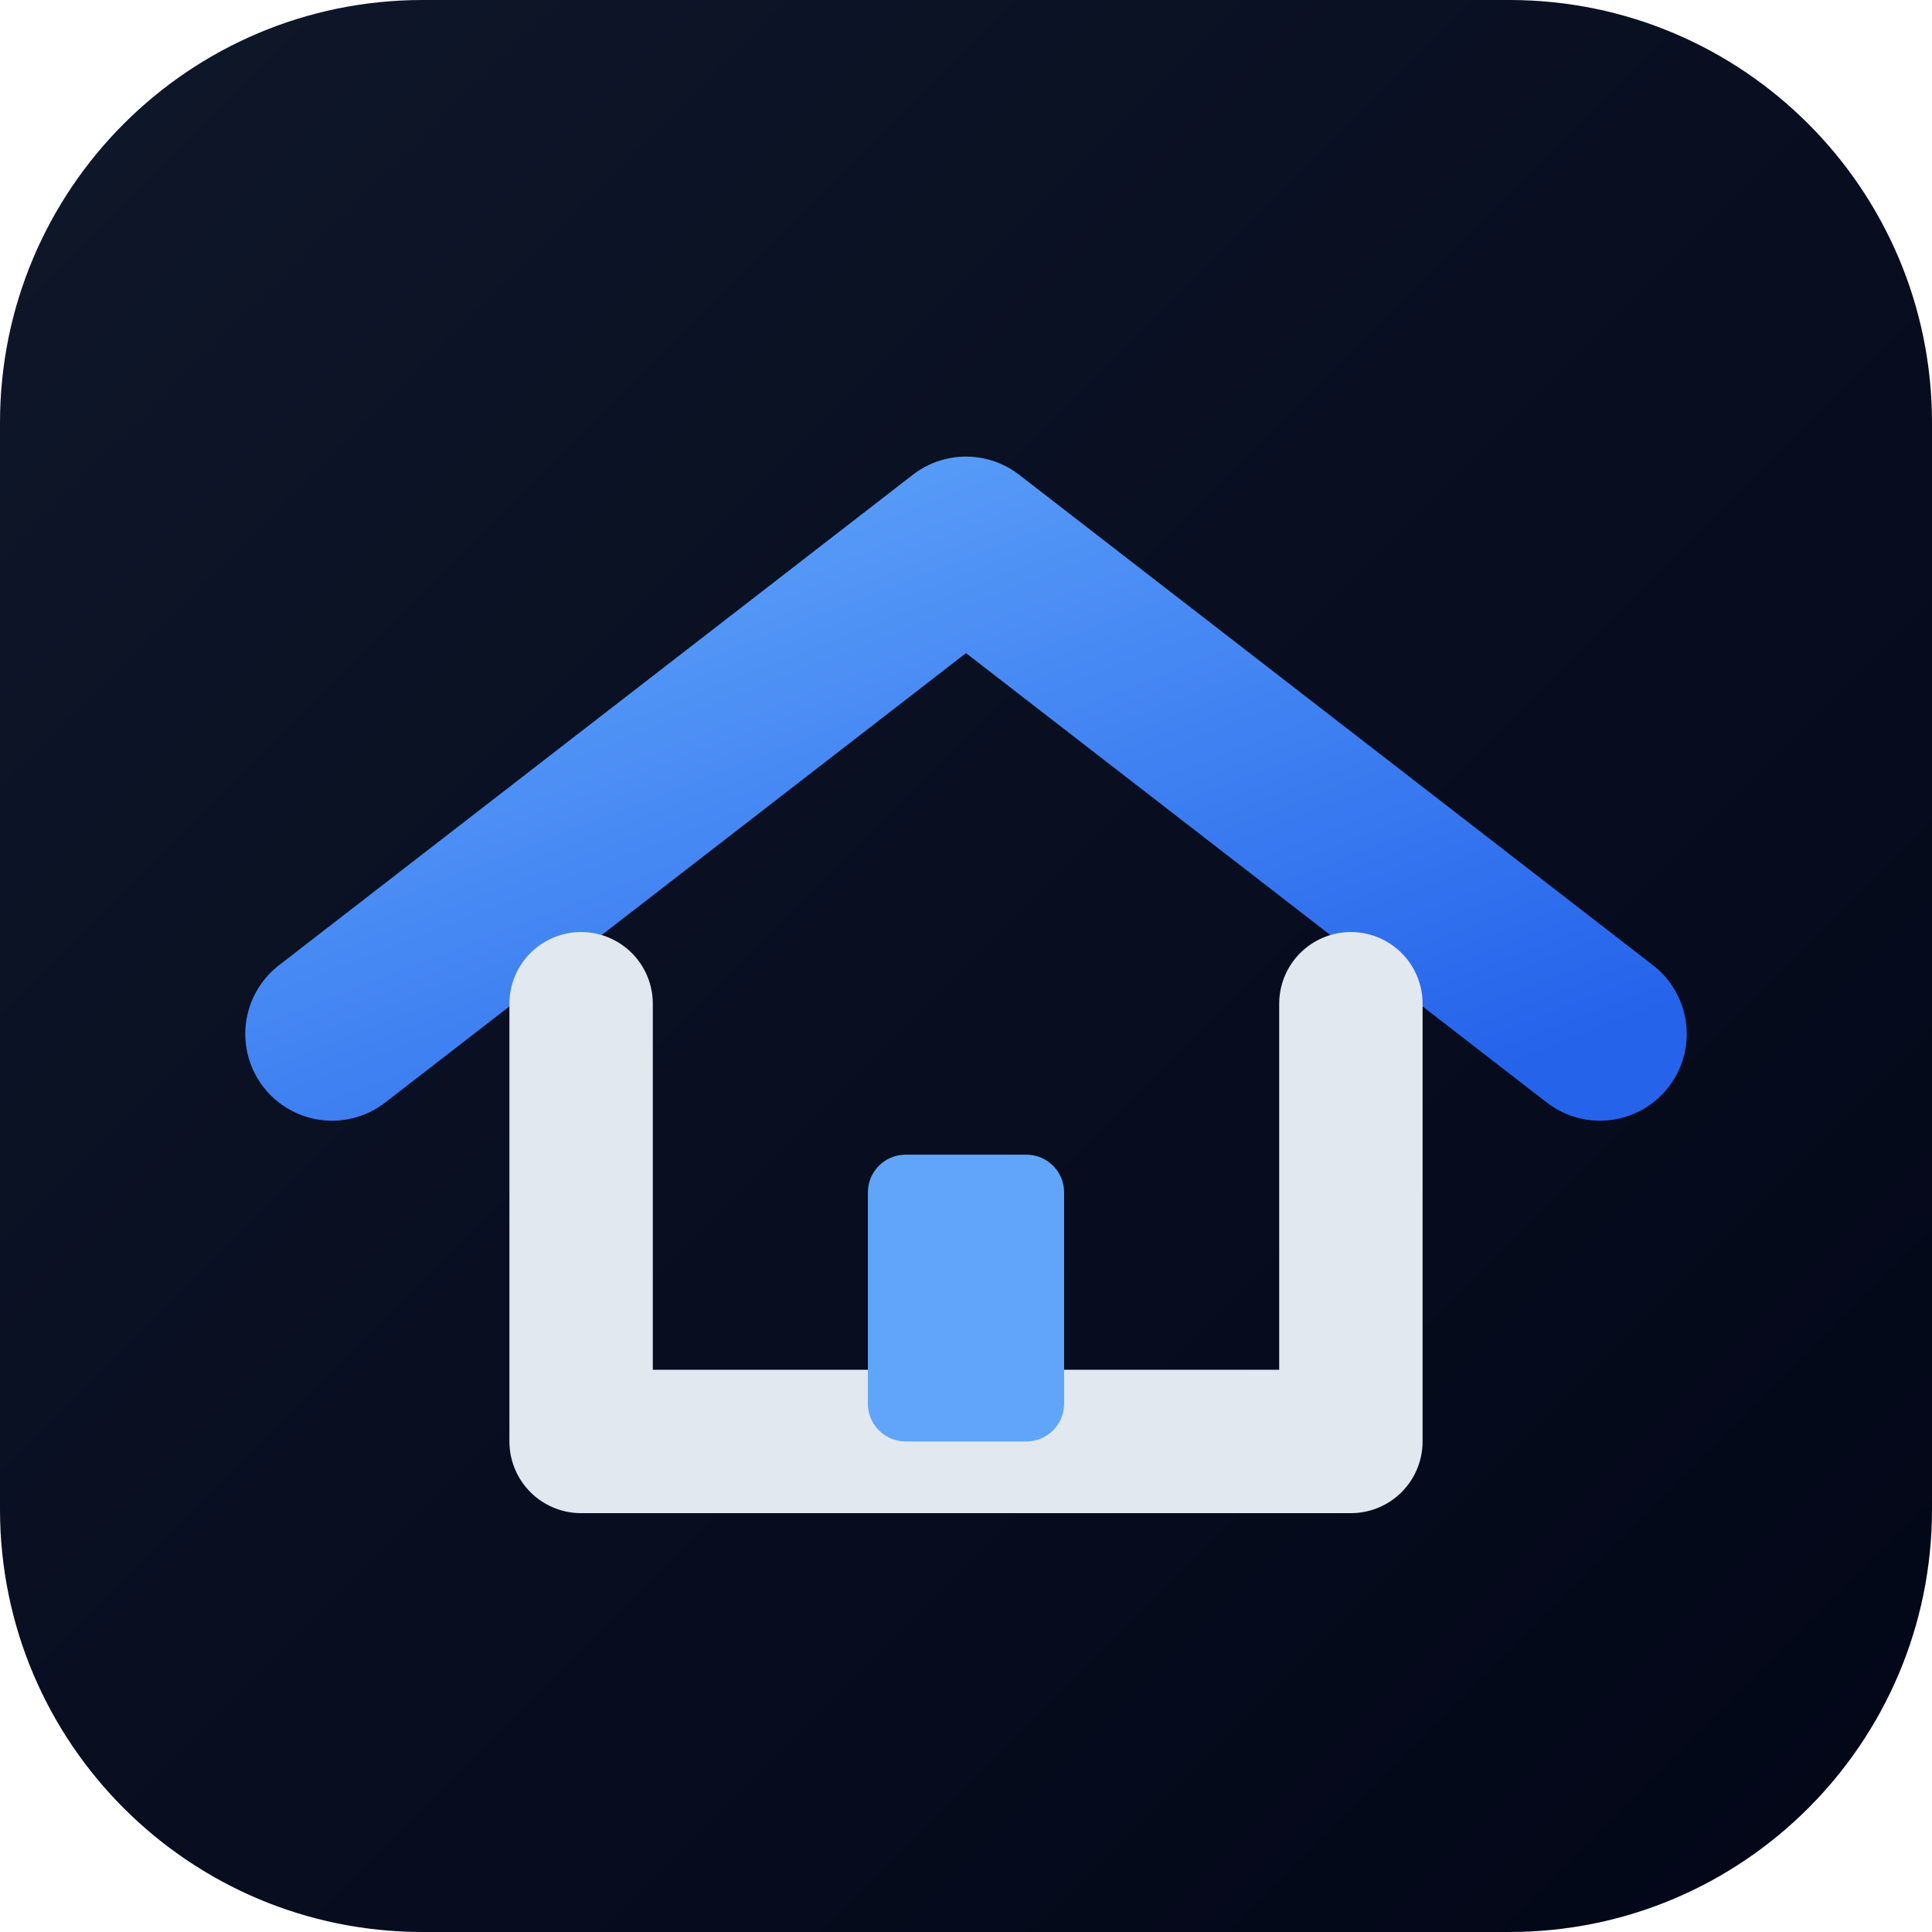
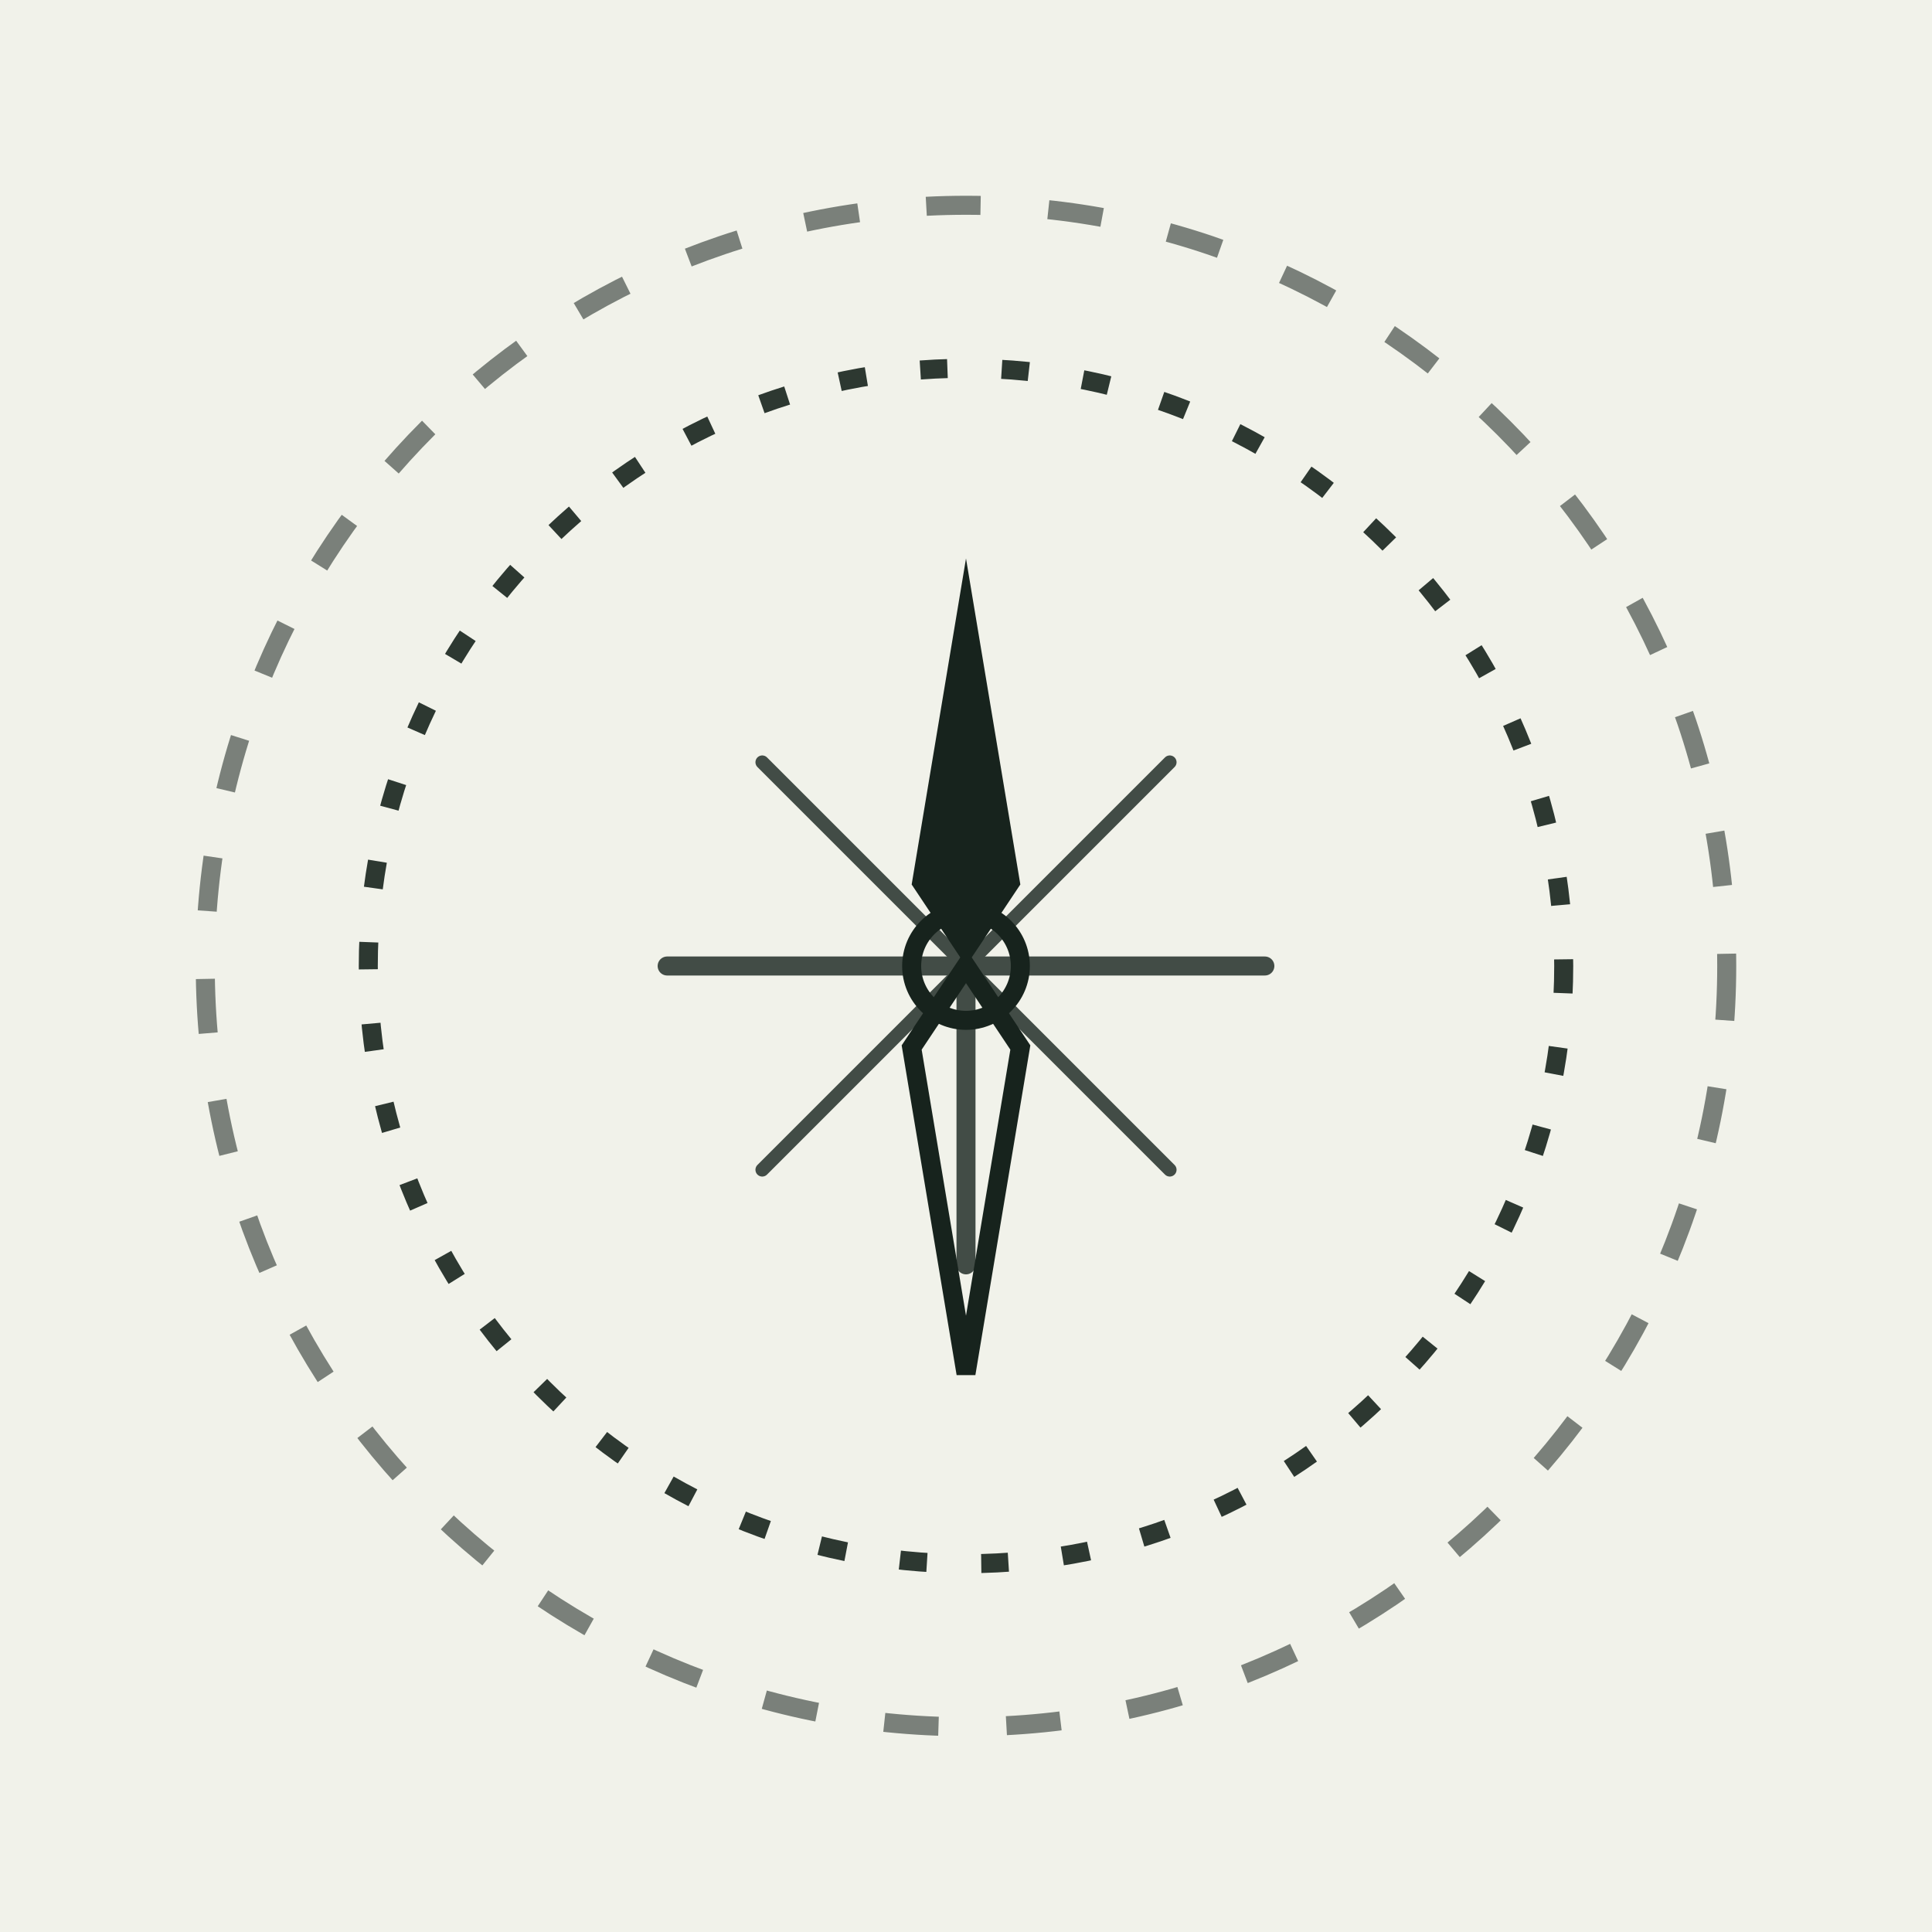
- <svg xmlns="http://www.w3.org/2000/svg" viewBox="0 0 512 512" width="512" height="512" role="img" aria-label="RoofPro CRM">
-   <defs>
-     <linearGradient id="bg512" x1="0" y1="0" x2="1" y2="1">
-       <stop offset="0" stop-color="#0f172a" />
-       <stop offset="1" stop-color="#020617" />
-     </linearGradient>
-     <linearGradient id="roof512" x1="0" y1="0" x2="1" y2="1">
-       <stop offset="0" stop-color="#60a5fa" />
-       <stop offset="1" stop-color="#2563eb" />
-     </linearGradient>
-   </defs>
-   <rect width="512" height="512" rx="112" fill="url(#bg512)" />
-   <path d="M88 274 L256 144 L424 274" fill="none" stroke="url(#roof512)" stroke-width="46" stroke-linecap="round" stroke-linejoin="round" />
-   <path d="M154 266 V382 H358 V266" fill="none" stroke="#e2e8f0" stroke-width="38" stroke-linecap="round" stroke-linejoin="round" />
-   <rect x="230" y="306" width="52" height="76" rx="10" fill="#60a5fa" />
+ <svg xmlns="http://www.w3.org/2000/svg" viewBox="0 0 512 512" width="512" height="512" role="img" aria-label="AUCTUM">
+   <rect width="512" height="512" fill="#F1F2EA" />
+   <g transform="translate(256,256) scale(3.6) translate(-60,-60)" fill="none" stroke="#17231D" stroke-width="1.4">
+     <circle cx="60" cy="60" r="56" stroke-dasharray="4 5" opacity=".55" />
+     <circle cx="60" cy="60" r="44" stroke-dasharray="2 4" opacity=".9" />
+     <g stroke-linecap="round" opacity=".8">
+       <line x1="60" y1="38" x2="60" y2="82" />
+       <line x1="38" y1="60" x2="82" y2="60" />
+       <line x1="45" y1="45" x2="75" y2="75" stroke-width="1" />
+       <line x1="75" y1="45" x2="45" y2="75" stroke-width="1" />
+     </g>
+     <path d="M60 30 L64 54 L60 60 L56 54 Z" fill="#17231D" stroke="none" />
+     <path d="M60 90 L56 66 L60 60 L64 66 Z" stroke="#17231D" fill="none" />
+     <circle cx="60" cy="60" r="4" />
+   </g>
</svg>
